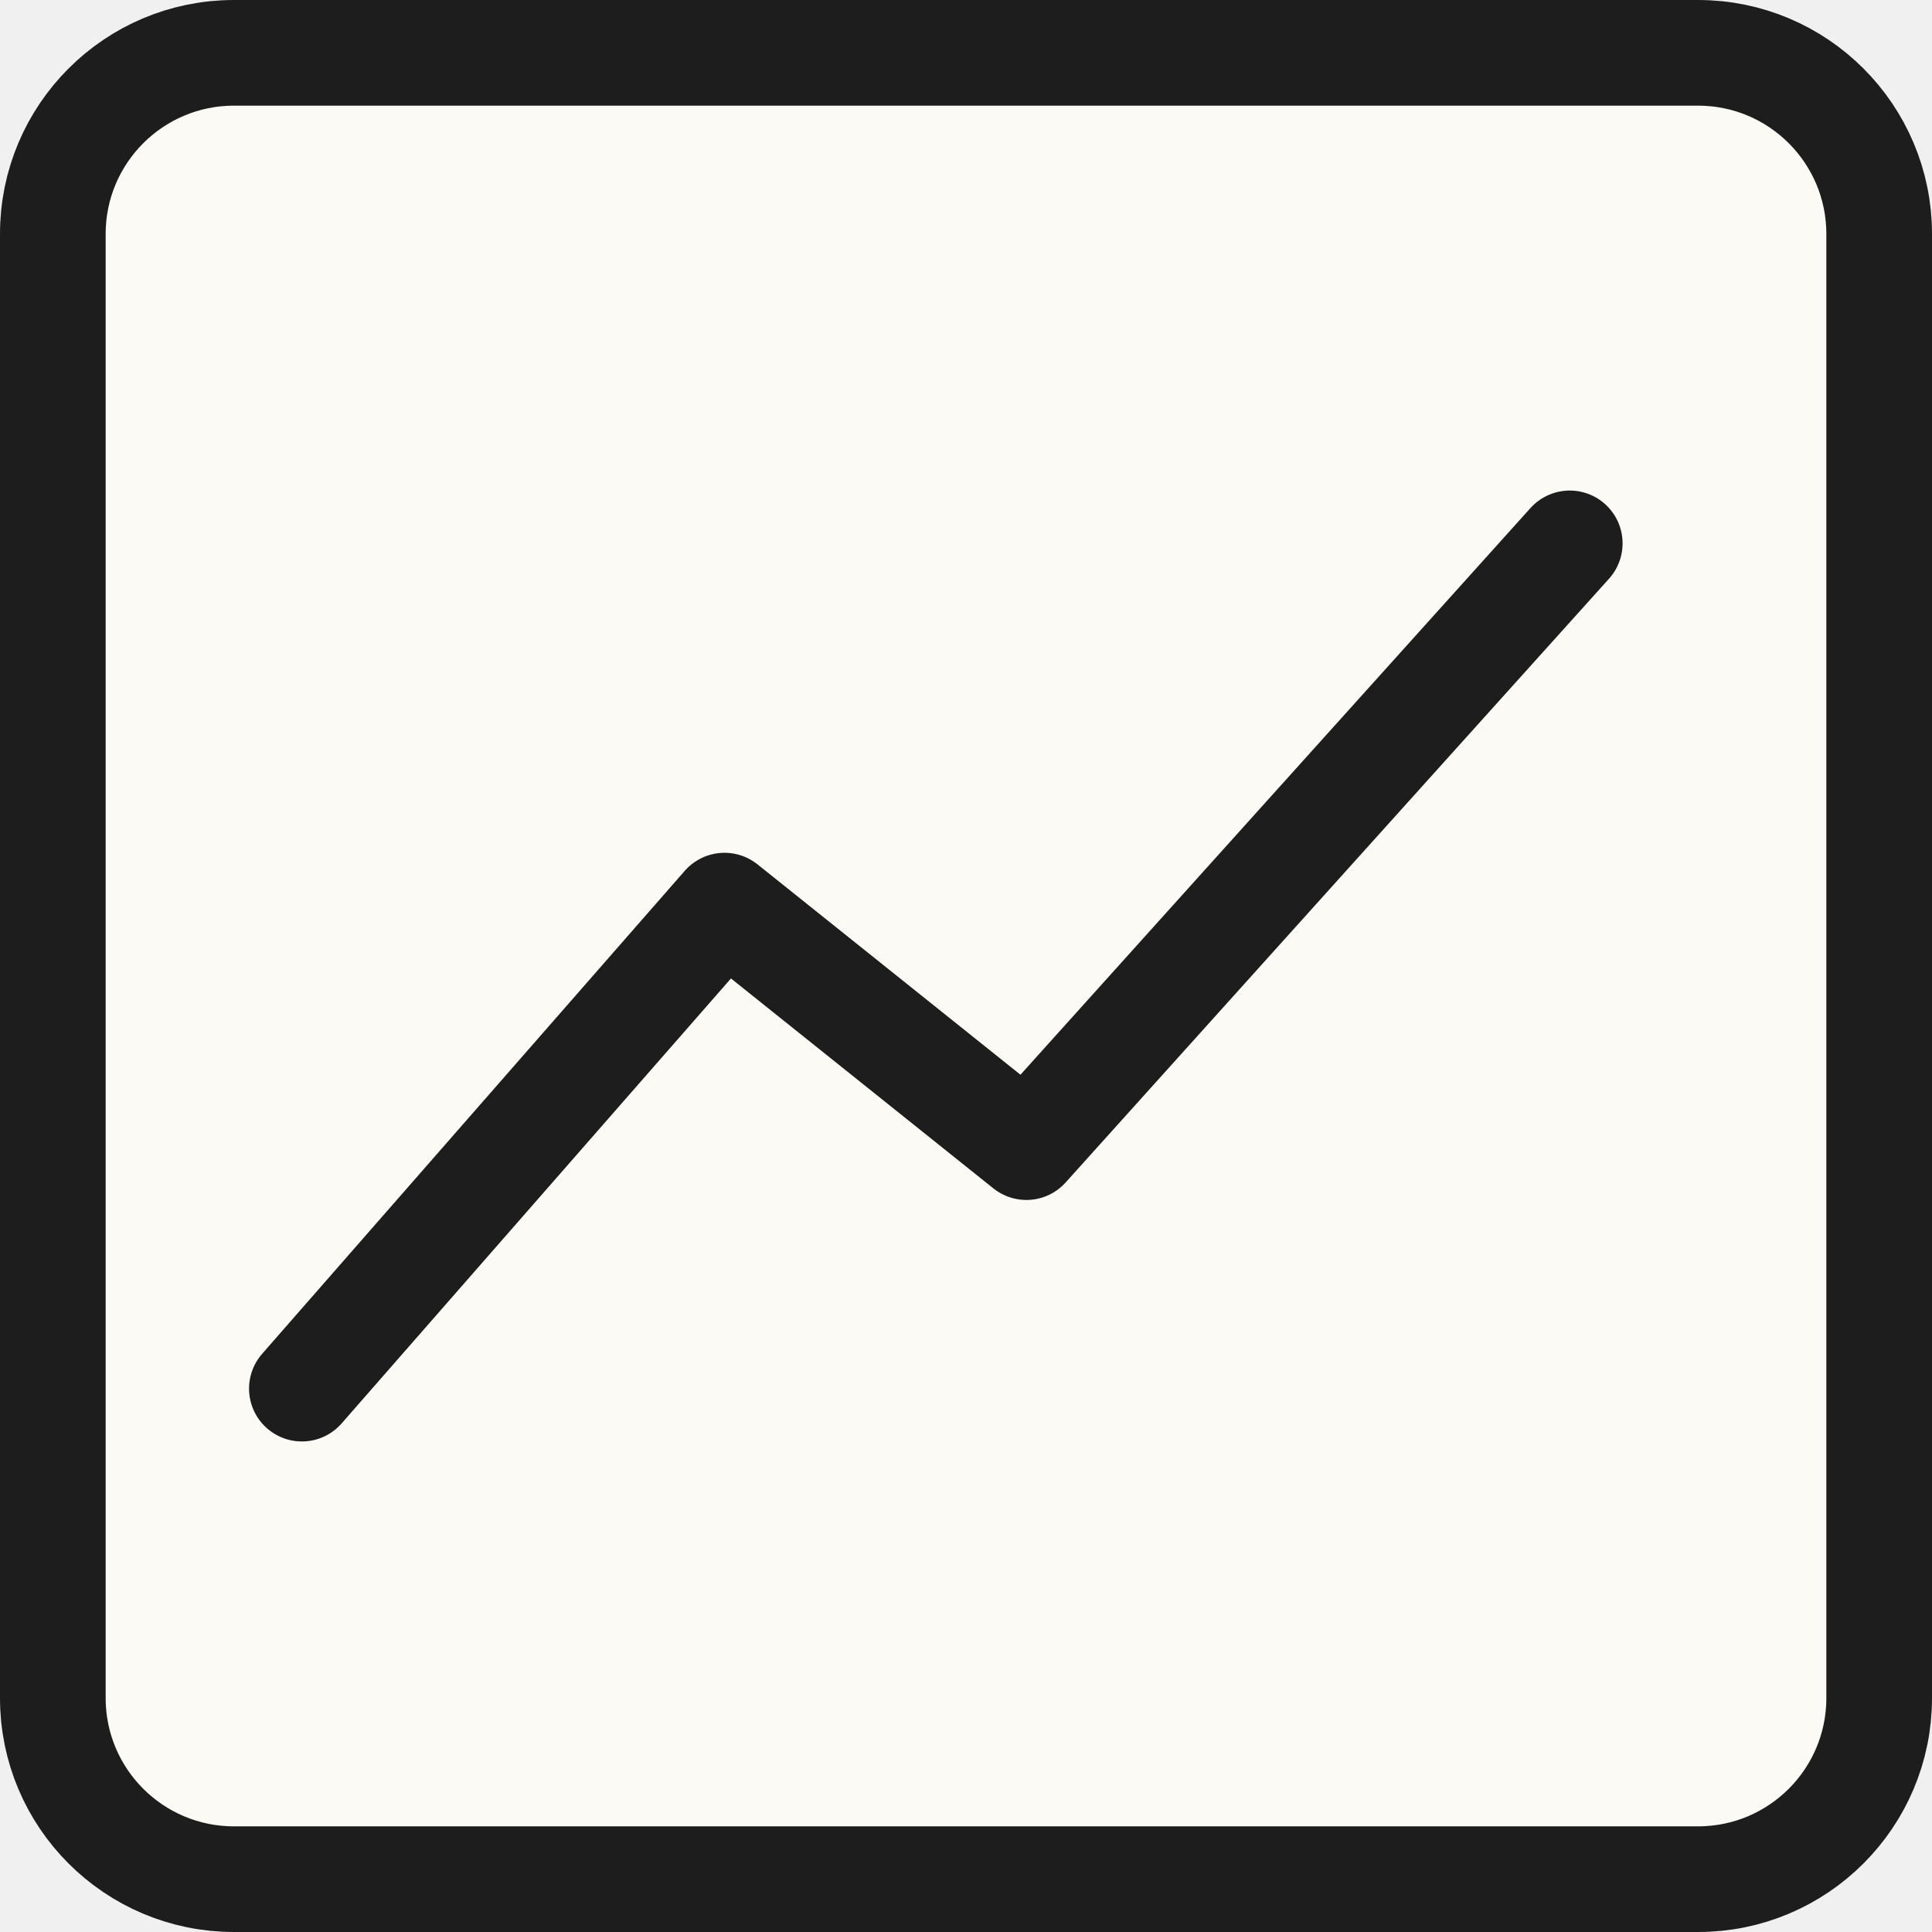
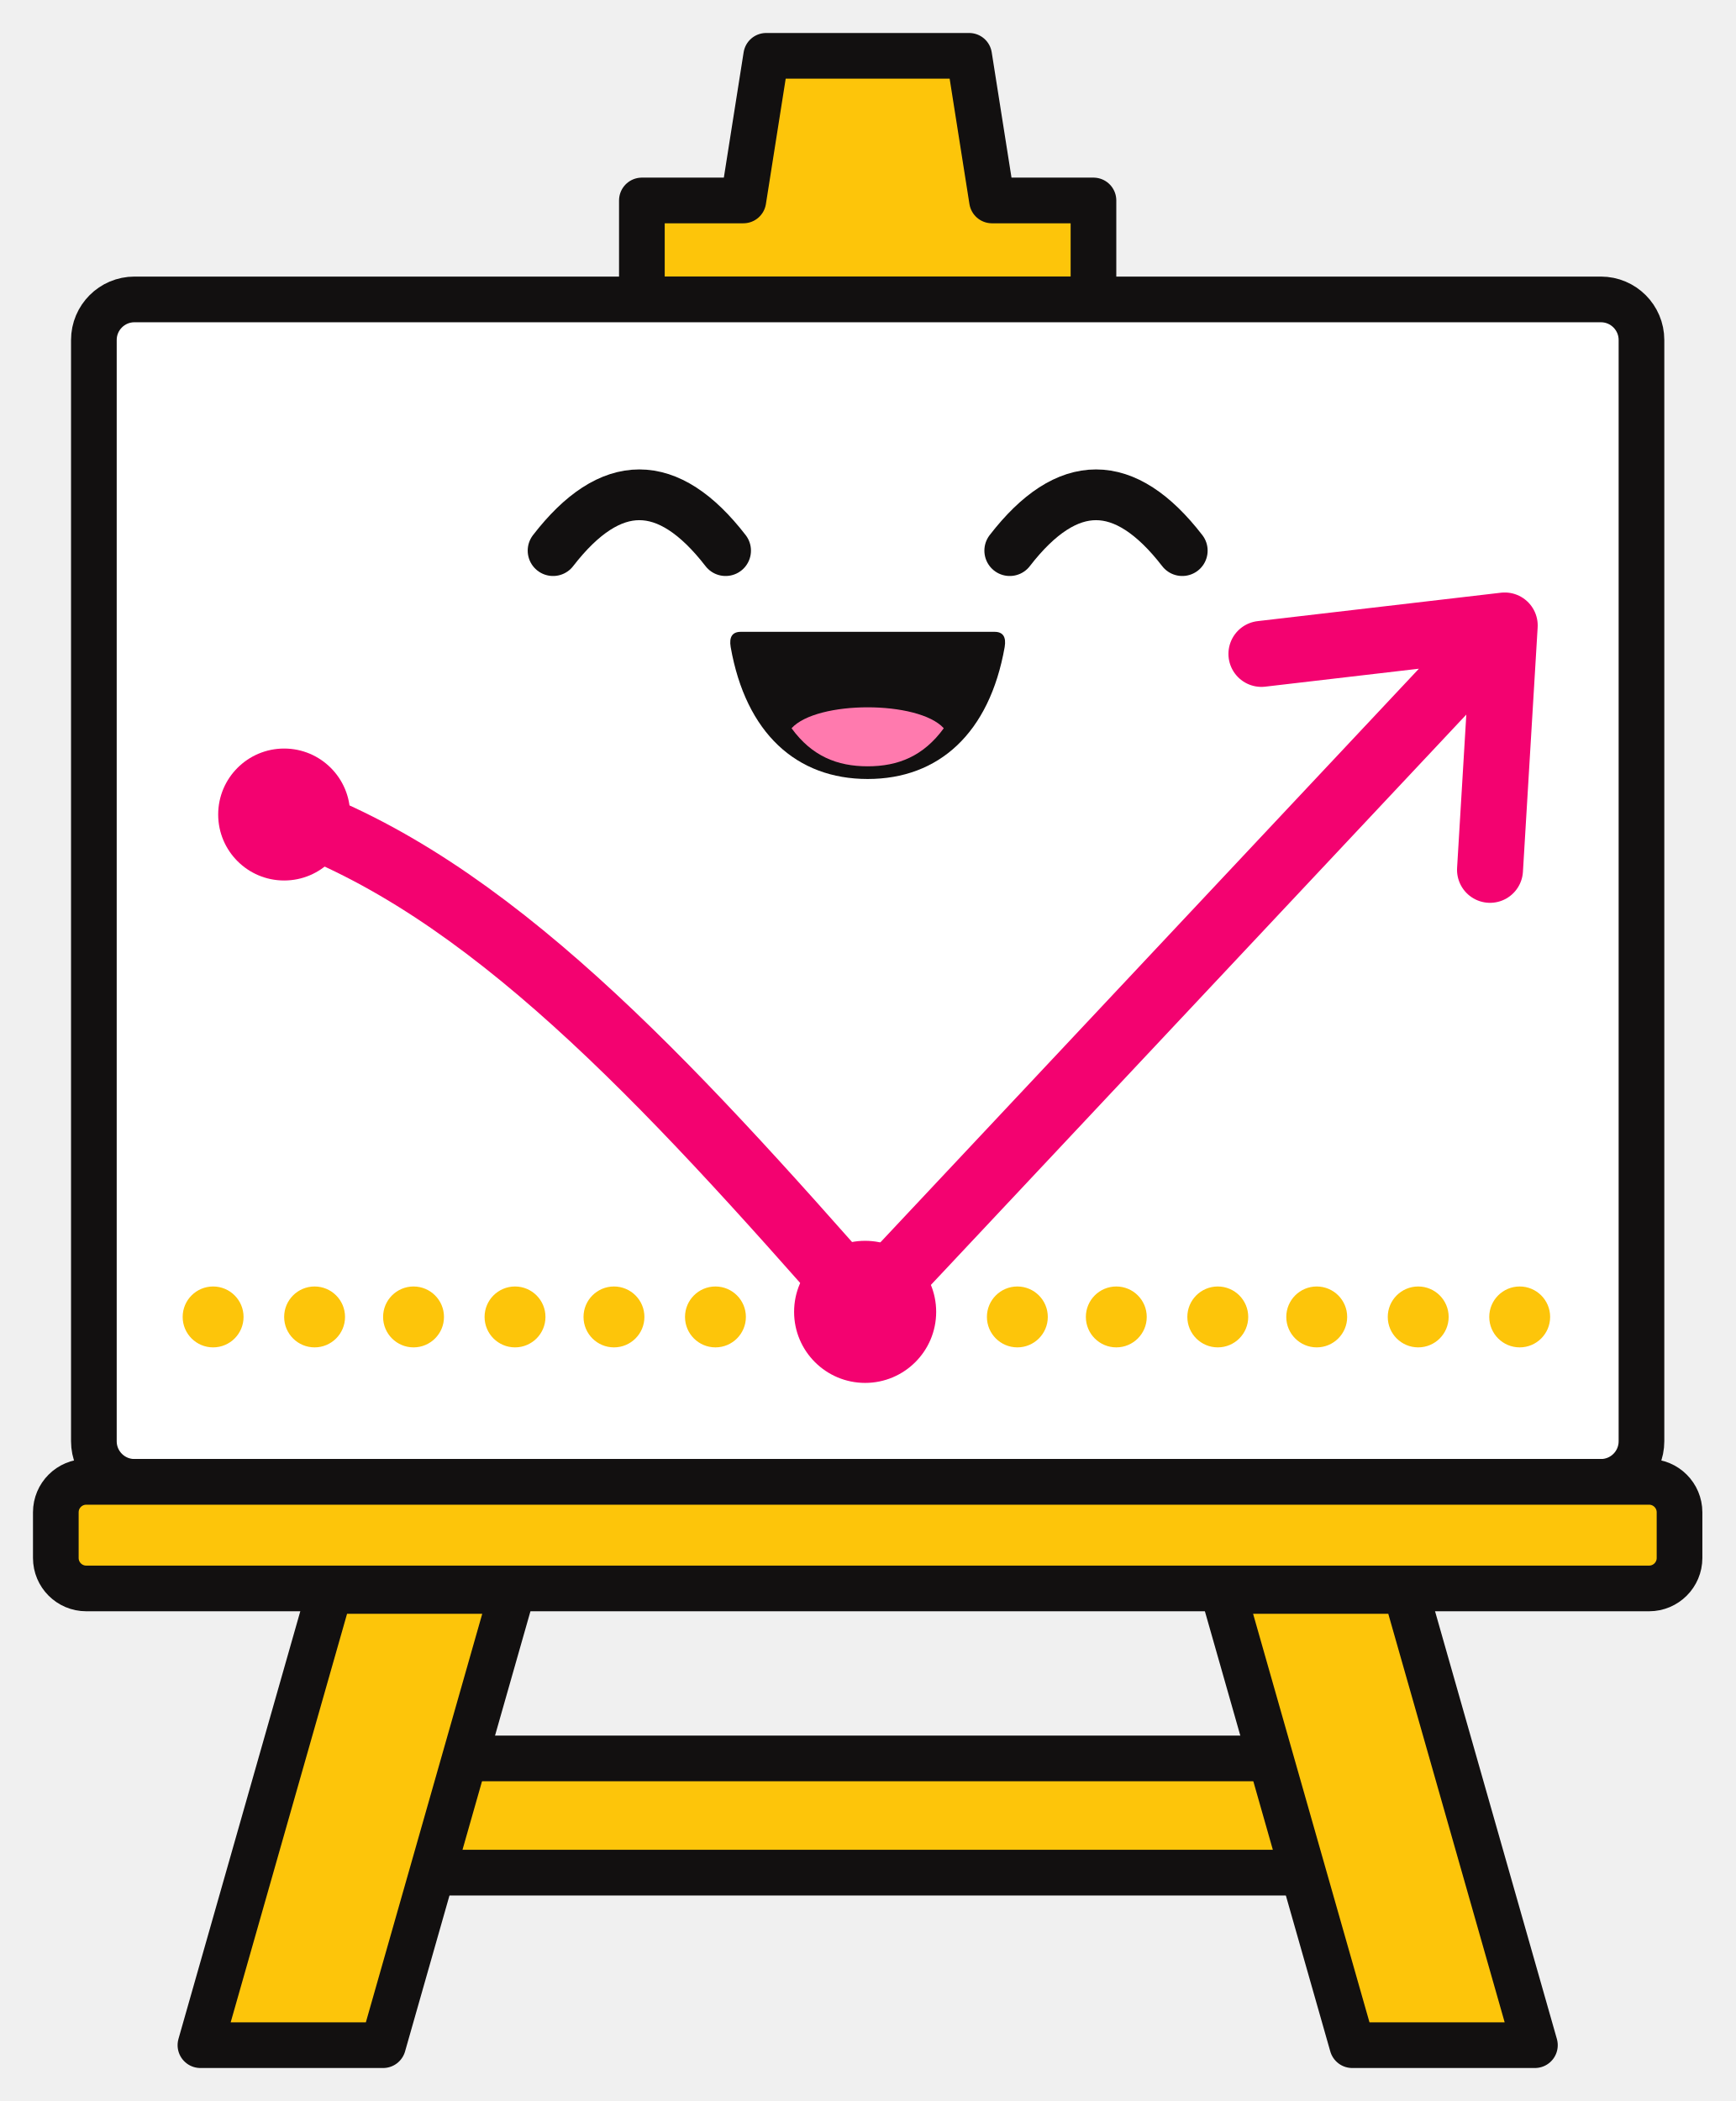
- <svg xmlns="http://www.w3.org/2000/svg" viewBox="0 0 32 32">
-   <rect x=".875" y=".875" width="30.25" height="30.25" rx="3" fill="#fbfaf5" stroke="#1c1d1c" stroke-width="1.75" />
-   <path d="M5 23 12 15 17 19 26 9" fill="none" stroke="#1c1d1c" stroke-width="1.75" stroke-linecap="round" stroke-linejoin="round" />
+ <svg xmlns="http://www.w3.org/2000/svg" viewBox="170 97 684 828">
+   <rect x="336" y="790" width="352" height="45" fill="#FDC50A" stroke="#121010" stroke-width="18" stroke-linejoin="round" stroke-linecap="round" />
+   <path d="M300 724H372L321 903H249Z" fill="#FDC50A" stroke="#121010" stroke-width="18" stroke-linejoin="round" stroke-linecap="round" />
+   <path d="M724 724H652L703 903H775Z" fill="#FDC50A" stroke="#121010" stroke-width="18" stroke-linejoin="round" stroke-linecap="round" />
+   <path d="M472 119H552L561 176H601V215H423V176H463Z" fill="#FDC50A" stroke="#121010" stroke-width="18" stroke-linejoin="round" stroke-linecap="round" />
+   <rect x="207" y="215" width="610" height="466" rx="16" fill="#FFFFFF" stroke="#121010" stroke-width="18" stroke-linejoin="round" stroke-linecap="round" />
+   <rect x="192" y="681" width="640" height="42" rx="12" fill="#FDC50A" stroke="#121010" stroke-width="18" stroke-linejoin="round" stroke-linecap="round" />
+   <path d="M388 314Q422 270 456 314M568 314Q602 270 636 314" fill="none" stroke="#121010" stroke-width="20" stroke-linecap="round" />
+   <path d="M462 346H562Q567 346 566 352C560 386 540 404 512 404C484 404 464 386 458 352Q457 346 462 346Z" fill="#121010" />
+   <path d="M482 384C492 373 532 373 542 384C534 395 524 399 512 399C500 399 490 395 482 384Z" fill="#FF7AAE" />
+   <g fill="#FDC50A">
+     <circle cx="254" cy="616" r="12" />
+     <circle cx="294" cy="616" r="12" />
+     <circle cx="333" cy="616" r="12" />
+     <circle cx="373" cy="616" r="12" />
+     <circle cx="412" cy="616" r="12" />
+     <circle cx="452" cy="616" r="12" />
+     <circle cx="571" cy="616" r="12" />
+     <circle cx="610" cy="616" r="12" />
+     <circle cx="650" cy="616" r="12" />
+     <circle cx="689" cy="616" r="12" />
+     <circle cx="729" cy="616" r="12" />
+     <circle cx="769" cy="616" r="12" />
+   </g>
+   <path d="M282 418C362 446 432 522 511 612L763.1 343.5M757.3 439.8L763.1 343.5L667.2 354.7" fill="none" stroke="#F30270" stroke-width="26" stroke-linecap="round" stroke-linejoin="round" />
+   <circle cx="282" cy="418" r="26" fill="#F30270" />
+   <circle cx="511" cy="614" r="28" fill="#F30270" />
</svg>
